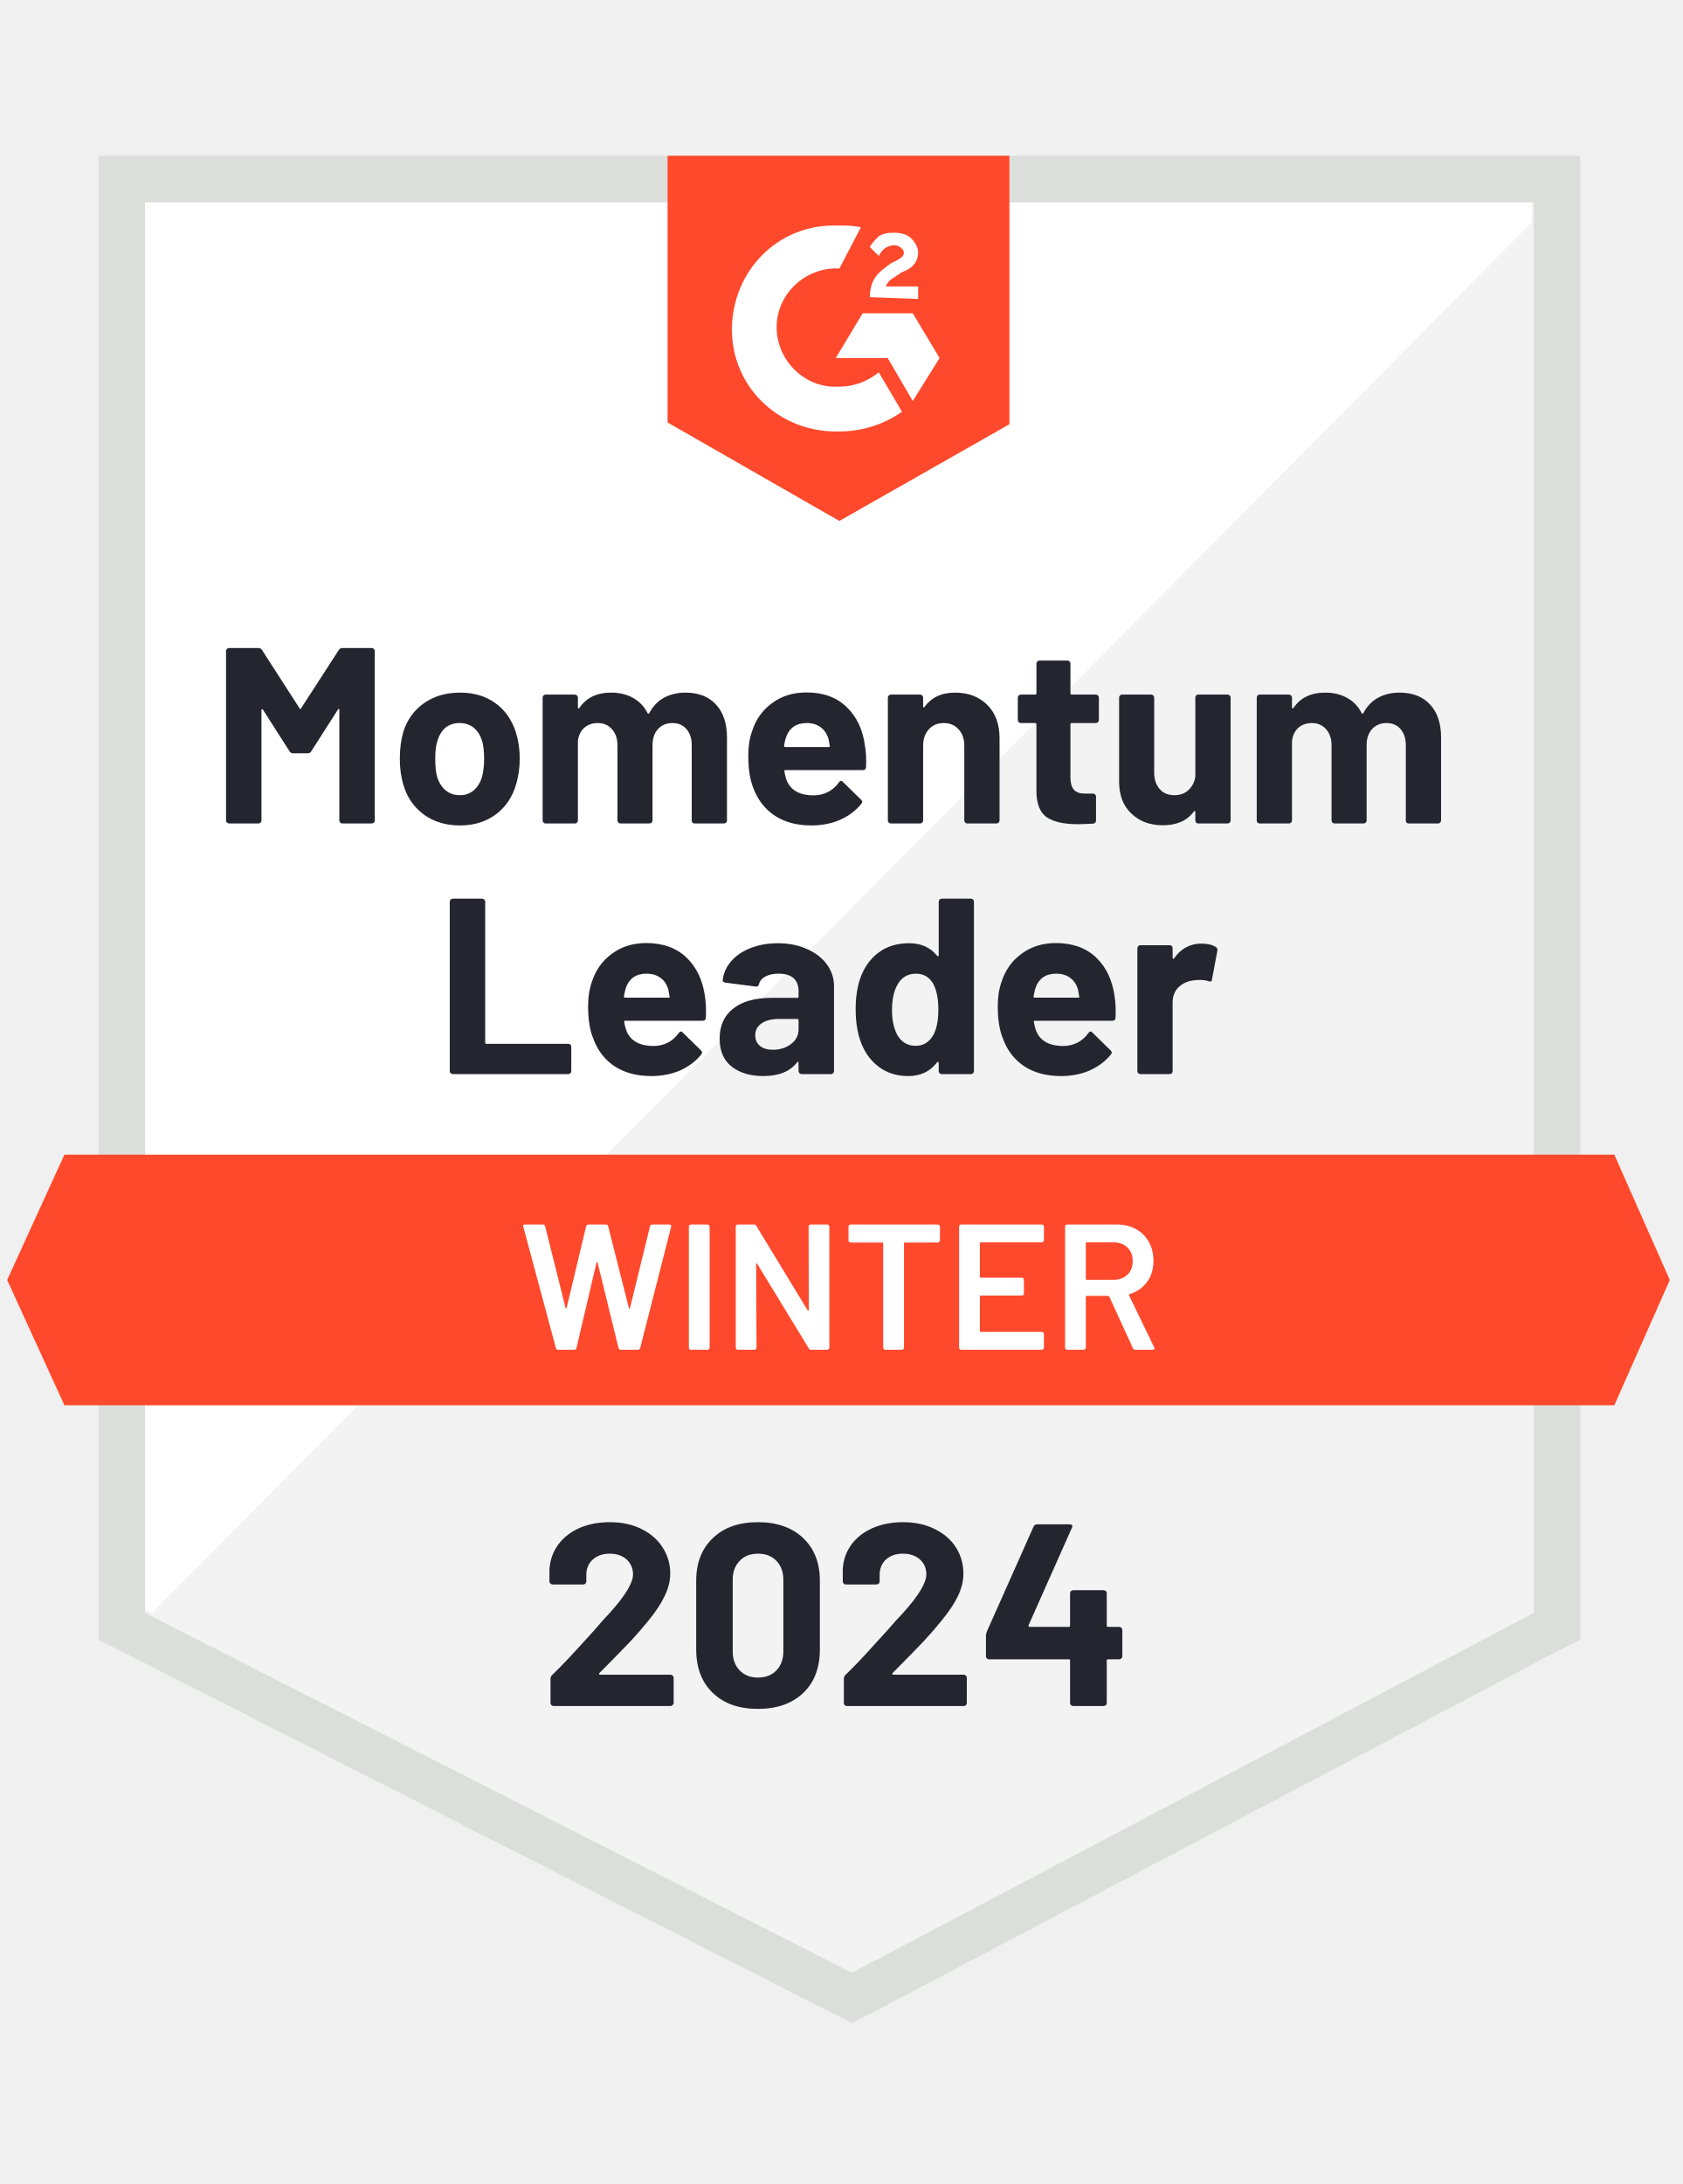
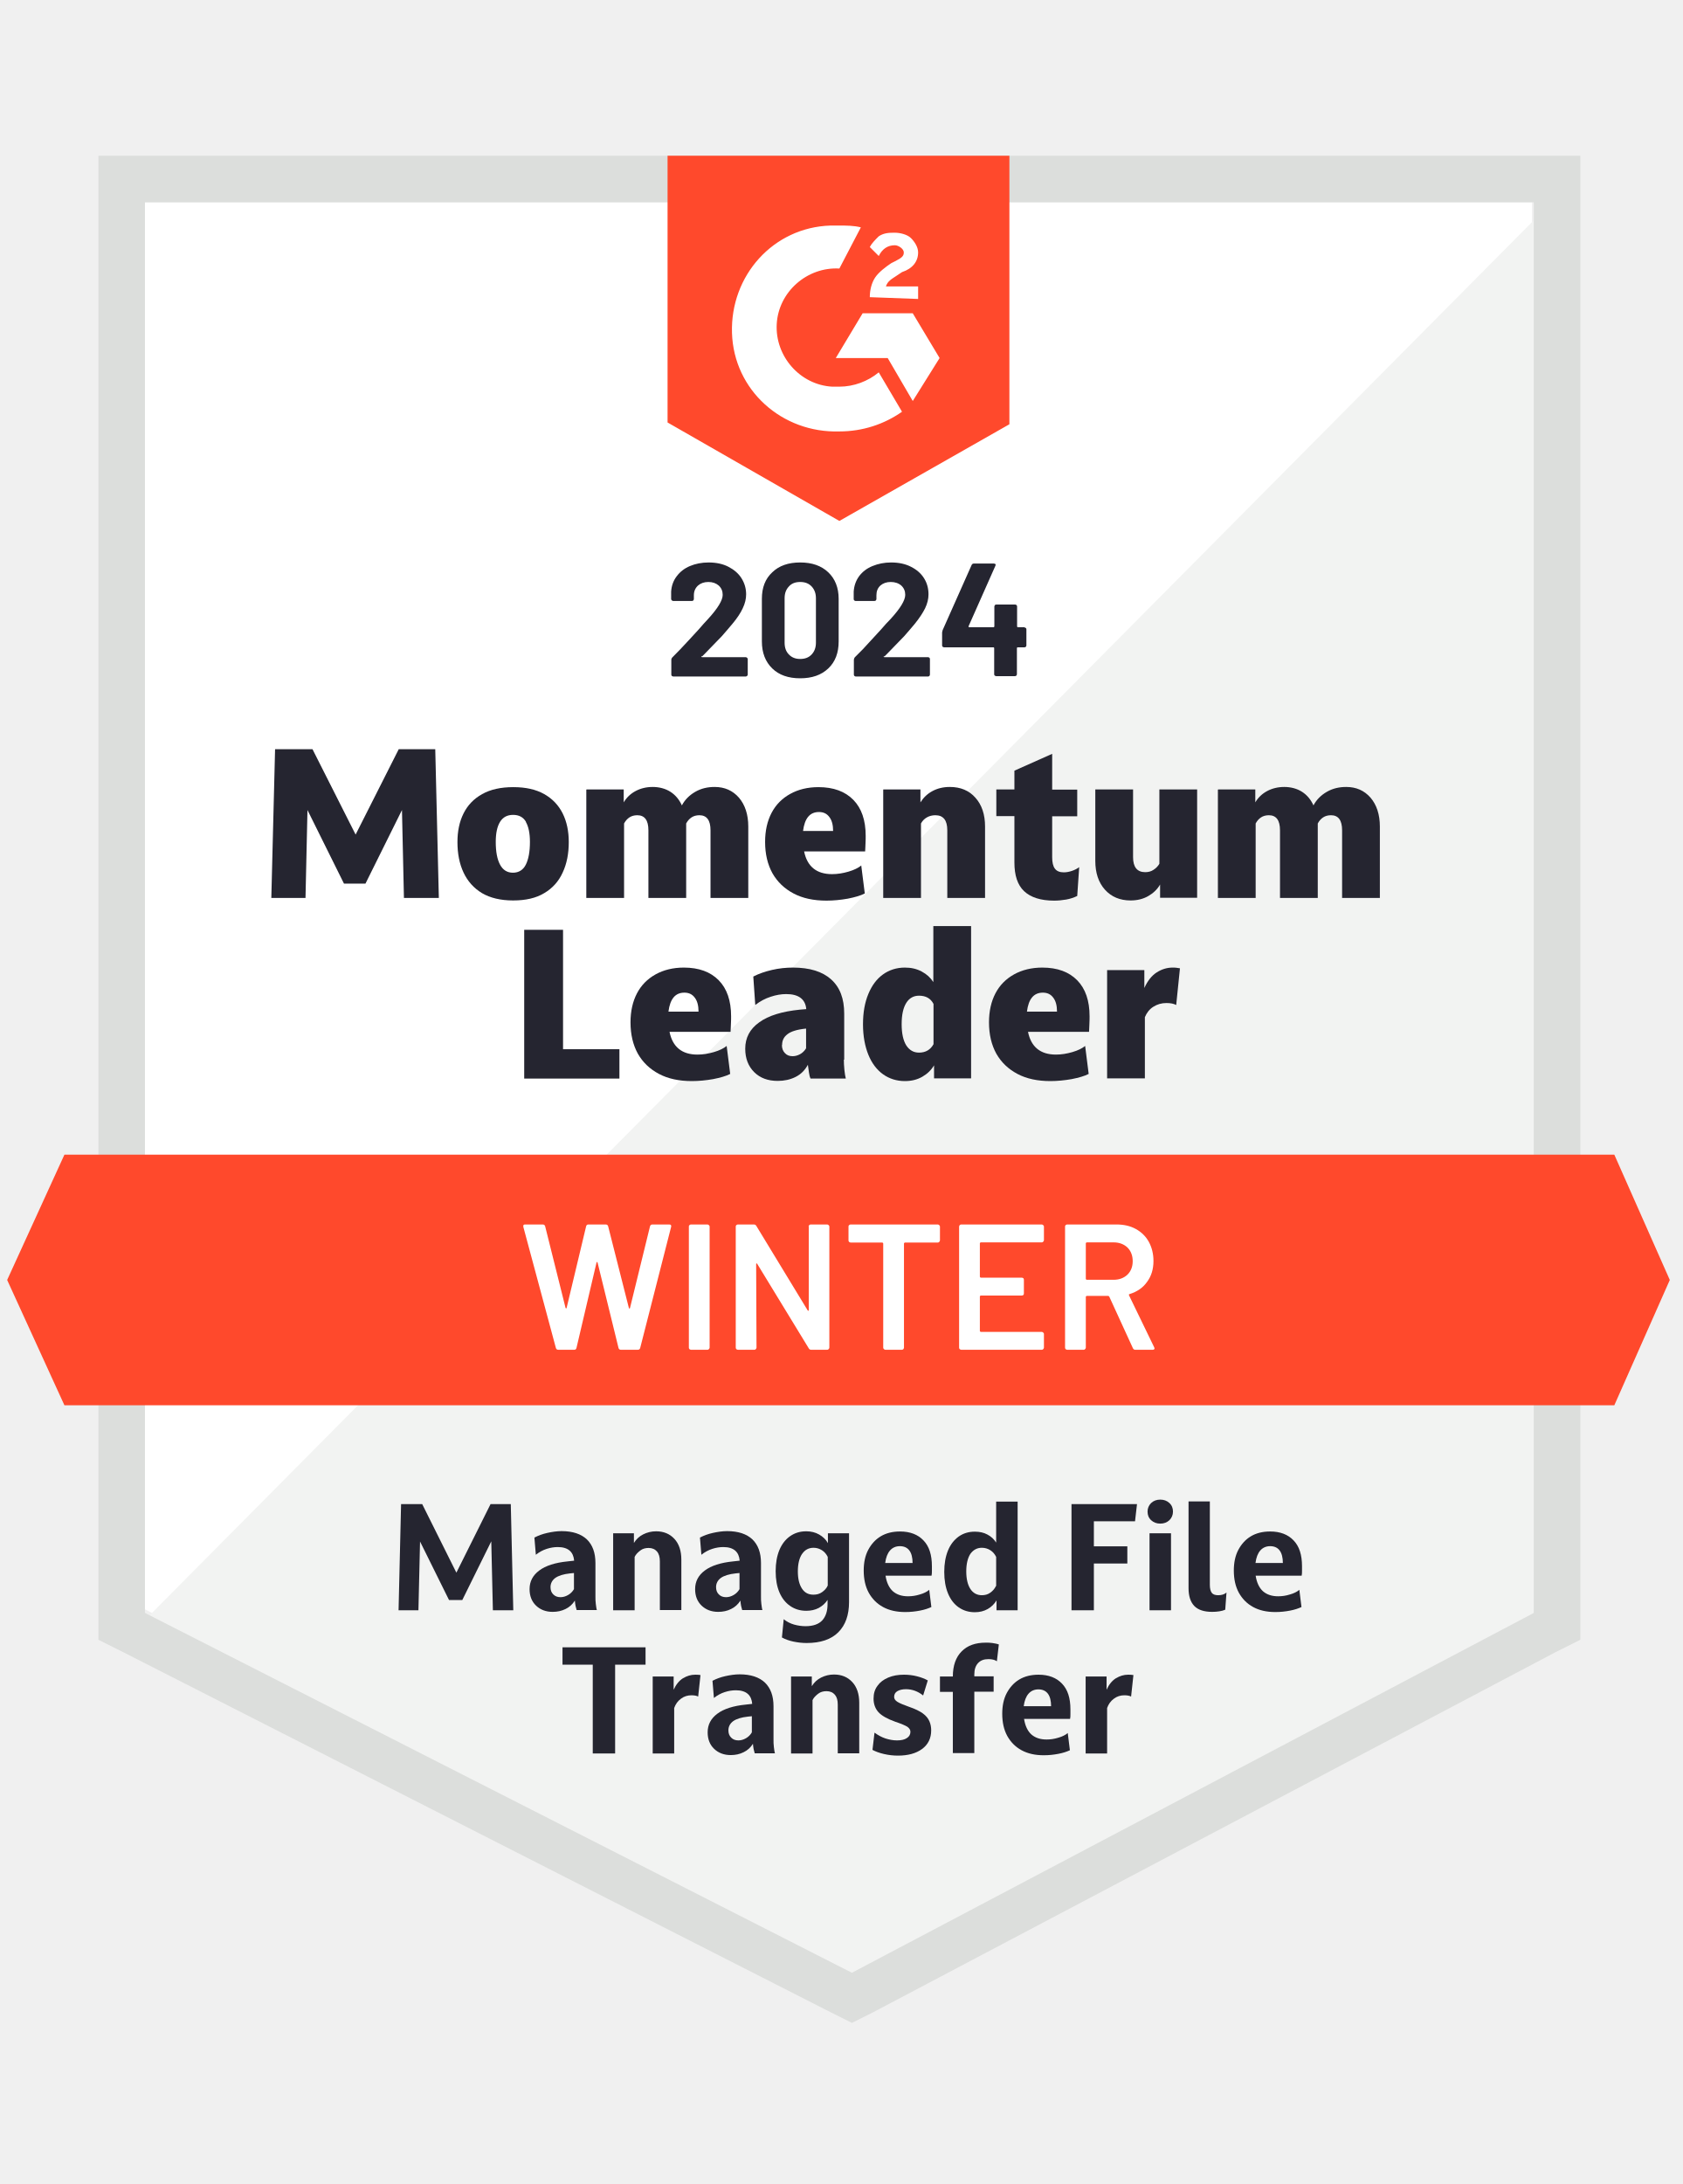
- <svg xmlns="http://www.w3.org/2000/svg" viewBox="0 0 94 122">
-   <path fill="#fff" d="M8.1 89.9 47.6 110l38-20.1V11.3H8.1z" />
-   <path fill="#f2f3f2" d="M86.4 11.6 7.3 91.3l41 20.3 38.1-19.5z" />
-   <path fill="#dcdedc" d="M5.5 37.5v54.1l1.4.7 39.5 20.1 1.2.6 1.2-.6 38.1-20.1 1.4-.7V8.7H5.5v28.8zm2.6 52.6V11.3h77.6v78.8l-38.1 20.1L8.1 90.1z" />
-   <path fill="#ff492c" d="M46.9 12.6c.4 0 .8 0 1.2.1L46.9 15c-1.8-.1-3.4 1.3-3.5 3.1-.1 1.8 1.3 3.4 3.1 3.5h.4c.8 0 1.6-.3 2.2-.8l1.3 2.2c-1 .7-2.2 1.1-3.5 1.1-3.2.1-5.9-2.3-6-5.5-.1-3.2 2.3-5.9 5.5-6h.5zm4.1 4.9 1.5 2.5-1.5 2.4-1.4-2.4h-2.9l1.5-2.5H51zm-2.4-.9c0-.4.1-.8.3-1.1.2-.3.6-.6.9-.8l.2-.1c.4-.2.5-.3.5-.5s-.3-.4-.5-.4c-.4 0-.7.2-.9.6l-.5-.5c.1-.2.3-.4.5-.6.3-.2.6-.2.9-.2.3 0 .7.1.9.3.2.2.4.5.4.8 0 .5-.3.9-.9 1.1l-.3.2c-.3.2-.5.3-.6.6h1.8v.7l-2.7-.1zm-1.7 12.5 9.5-5.4v-15H37.3v14.9l9.6 5.5zM90.2 64.5H3.6l-3.2 7 3.2 7h86.6l3.1-7z" />
-   <path fill="#252530" d="M25.3 60q-.07 0-.12-.05-.05-.05-.05-.12v-9.46q0-.07.05-.12.05-.05.12-.05h1.64q.07 0 .12.05.05.05.05.12v7.87q0 .07.07.07h4.58q.07 0 .11.04.05.05.05.12v1.36q0 .07-.05.12-.04.05-.11.05H25.3Zm14.09-4.34q.08.53.05 1.19-.01.17-.18.17h-4.33q-.08 0-.05.07.04.28.15.56.37.78 1.49.78.89-.01 1.41-.73.06-.08.13-.08.04 0 .09.06l1.01.99q.07.07.07.13 0 .02-.05.11-.47.57-1.19.89-.73.31-1.6.31-1.2 0-2.04-.54-.83-.55-1.19-1.53-.3-.7-.3-1.83 0-.77.21-1.36.32-1 1.13-1.58.8-.59 1.91-.59 1.4 0 2.25.81.84.81 1.03 2.17Zm-3.27-1.27q-.88 0-1.16.82-.05.18-.1.45 0 .07.07.07h2.43q.08 0 .05-.07-.07-.41-.07-.39-.12-.42-.44-.65-.31-.23-.78-.23Zm7.34-1.7q.91 0 1.62.32.72.31 1.12.86.4.54.4 1.22v4.74q0 .07-.05.12-.05.05-.12.05h-1.64q-.07 0-.12-.05-.05-.05-.05-.12v-.46q0-.04-.03-.06-.02-.01-.05.03-.59.77-1.89.77-1.09 0-1.77-.53-.67-.53-.67-1.57 0-1.08.76-1.67.75-.6 2.15-.6h1.43q.07 0 .07-.07v-.3q0-.47-.28-.73-.28-.25-.84-.25-.43 0-.72.15t-.37.43q-.04.16-.18.14l-1.7-.22q-.16-.03-.15-.13.06-.58.47-1.06.41-.48 1.09-.74.68-.27 1.52-.27Zm-.28 5.95q.6 0 1.02-.32.42-.32.42-.83v-.5q0-.07-.07-.07h-1.01q-.63 0-.98.24-.36.24-.36.67 0 .38.27.6.26.21.71.21Zm9.27-8.27q0-.07.05-.12.05-.05.12-.05h1.63q.07 0 .12.05.05.05.05.12v9.46q0 .07-.05.12-.05.05-.12.05h-1.63q-.07 0-.12-.05-.05-.05-.05-.12v-.46q0-.04-.03-.05-.03-.01-.06.02-.58.77-1.61.77-.98 0-1.68-.54-.71-.55-1.02-1.5-.24-.73-.24-1.7 0-.99.26-1.73.32-.9 1.01-1.42.69-.53 1.72-.53 1 0 1.56.7.03.04.06.03.03-.01.03-.06v-2.99Zm-.3 7.45q.28-.52.28-1.42 0-.94-.3-1.47-.33-.54-.94-.54-.66 0-1 .54-.35.55-.35 1.49 0 .84.3 1.4.35.6 1.03.6.63 0 .98-.6Zm10.13-2.16q.08.53.05 1.19-.01.17-.18.17h-4.33q-.08 0-.05.07.04.28.15.56.37.78 1.49.78.89-.01 1.41-.73.06-.08.13-.08.04 0 .09.06l1.01.99q.07.07.07.13 0 .02-.05.11-.47.57-1.19.89-.73.31-1.6.31-1.2 0-2.04-.54-.83-.55-1.19-1.53-.3-.7-.3-1.83 0-.77.21-1.36.32-1 1.13-1.58.8-.59 1.91-.59 1.4 0 2.25.81.84.81 1.03 2.17Zm-3.27-1.27q-.88 0-1.16.82-.05.18-.1.45 0 .07.07.07h2.43q.08 0 .05-.07-.07-.41-.07-.39-.12-.42-.44-.65-.31-.23-.78-.23Zm8.12-1.68q.51 0 .8.19.11.06.09.21l-.3 1.6q-.01.17-.19.1-.21-.07-.49-.07-.12 0-.31.02-.51.05-.86.37-.35.33-.35.88v3.82q0 .07-.04.12-.05.05-.12.05h-1.64q-.07 0-.12-.05-.05-.05-.05-.12v-6.86q0-.07.05-.12.05-.05.12-.05h1.64q.07 0 .12.05.04.05.04.12v.53q0 .05.03.06.03.01.04-.01.58-.84 1.54-.84ZM18.93 36.31q.07-.11.2-.11h1.64q.07 0 .12.05.05.05.05.12v9.46q0 .07-.05.12-.05.05-.12.05h-1.64q-.07 0-.12-.05-.05-.05-.05-.12v-6.17q0-.06-.03-.06-.02 0-.05.04l-1.49 2.33q-.07.11-.19.11h-.83q-.12 0-.19-.11l-1.49-2.33q-.03-.04-.05-.03-.03.01-.03.06v6.16q0 .07-.05.12-.05.05-.12.05H12.8q-.07 0-.12-.05-.05-.05-.05-.12v-9.46q0-.07.05-.12.05-.05.12-.05h1.64q.13 0 .2.11l2.1 3.26q.04.09.08 0l2.11-3.26Zm6.77 9.8q-1.18 0-2.02-.61-.84-.62-1.15-1.68-.19-.66-.19-1.43 0-.83.19-1.49.32-1.03 1.16-1.62.84-.59 2.02-.59 1.15 0 1.96.58t1.15 1.62q.22.7.22 1.47 0 .76-.19 1.41-.31 1.1-1.14 1.72-.84.62-2.01.62Zm0-1.69q.46 0 .78-.28t.46-.77q.11-.45.11-.98 0-.59-.11-1-.15-.47-.47-.74-.33-.26-.79-.26-.47 0-.79.26-.31.27-.45.74-.12.34-.12 1 0 .63.1.98.14.49.47.77.33.28.81.28Zm12.6-5.73q1.09 0 1.7.66.62.66.62 1.85v4.63q0 .07-.05.12-.05.05-.12.05h-1.64q-.07 0-.12-.05-.04-.05-.04-.12v-4.2q0-.57-.3-.91-.29-.33-.78-.33-.49 0-.8.33-.31.34-.31.9v4.21q0 .07-.05.12-.05.05-.12.05h-1.62q-.07 0-.12-.05-.05-.05-.05-.12v-4.2q0-.56-.31-.9-.3-.34-.79-.34-.45 0-.75.26-.3.27-.36.74v4.44q0 .07-.05.12-.05.05-.12.05h-1.64q-.07 0-.11-.05-.05-.05-.05-.12v-6.86q0-.07.05-.12.04-.05.11-.05h1.64q.07 0 .12.05.05.05.05.12v.55q0 .04.03.05.03.02.05-.02.58-.86 1.78-.86.7 0 1.23.3.52.29.8.84.04.08.1 0 .31-.58.83-.86.53-.28 1.19-.28Zm10.03 2.97q.09.53.06 1.19-.01.17-.18.17h-4.33q-.08 0-.05.07.04.28.15.56.36.78 1.48.78.9-.01 1.42-.73.05-.08.12-.08.05 0 .1.06l1.01.99q.07.07.07.13 0 .02-.06.11-.46.57-1.19.89-.72.31-1.59.31-1.21 0-2.04-.54-.83-.55-1.2-1.53-.29-.7-.29-1.83 0-.77.21-1.36.32-1 1.13-1.58.8-.59 1.91-.59 1.4 0 2.24.81.85.81 1.03 2.17Zm-3.26-1.27q-.88 0-1.16.82-.06.18-.1.45 0 .07.07.07h2.42q.09 0 .06-.07-.07-.41-.07-.39-.13-.42-.44-.65-.32-.23-.78-.23Zm8.29-1.7q1.12 0 1.81.69.68.68.68 1.86v4.59q0 .07-.05.12-.05.05-.12.05h-1.63q-.07 0-.12-.05-.05-.05-.05-.12v-4.18q0-.56-.32-.91-.31-.35-.83-.35t-.83.35q-.32.35-.32.91v4.18q0 .07-.05.12-.05.05-.12.05h-1.63q-.07 0-.12-.05-.05-.05-.05-.12v-6.86q0-.07.05-.12.05-.05.12-.05h1.63q.07 0 .12.05.05.05.05.12v.49q0 .04.03.06.03.01.04-.02.58-.81 1.71-.81Zm8.04 1.53q0 .07-.05.12-.05.05-.12.05h-1.35q-.07 0-.07.07v2.96q0 .47.19.69.19.22.61.22h.46q.07 0 .12.05.05.05.05.12v1.33q0 .16-.17.18-.58.03-.84.03-1.16 0-1.73-.38-.58-.39-.59-1.45v-3.75q0-.07-.07-.07h-.8q-.07 0-.12-.05-.05-.05-.05-.12v-1.25q0-.07.05-.12.05-.05.12-.05h.8q.07 0 .07-.07v-1.66q0-.07.05-.12.05-.05.12-.05h1.57q.07 0 .11.05.05.05.05.12v1.66q0 .07.07.07h1.35q.07 0 .12.05.05.05.05.12v1.25Zm5.39-1.25q0-.07.04-.12.05-.05.12-.05h1.64q.07 0 .12.05.05.05.05.12v6.86q0 .07-.05.12-.05.05-.12.05h-1.64q-.07 0-.12-.05-.04-.05-.04-.12v-.47q0-.05-.03-.05-.03-.01-.06.03-.56.76-1.73.76-1.07 0-1.75-.65-.69-.64-.69-1.8v-4.68q0-.07.05-.12.05-.05.12-.05h1.62q.07 0 .12.05.05.05.05.12v4.19q0 .56.3.91t.83.35q.48 0 .79-.29.31-.29.38-.75v-4.41Zm11.41-.28q1.09 0 1.7.66.62.66.62 1.85v4.63q0 .07-.05.12-.05.05-.12.05h-1.64q-.07 0-.12-.05-.04-.05-.04-.12v-4.2q0-.57-.3-.91-.29-.33-.78-.33-.49 0-.8.33-.31.34-.31.9v4.21q0 .07-.05.12-.05.05-.12.05h-1.62q-.07 0-.12-.05-.05-.05-.05-.12v-4.2q0-.56-.31-.9-.3-.34-.79-.34-.45 0-.75.26-.3.27-.36.74v4.44q0 .07-.05.12-.05.05-.12.05h-1.64q-.07 0-.12-.05-.04-.05-.04-.12v-6.86q0-.07.04-.12.05-.05.12-.05h1.64q.07 0 .12.05.05.05.05.12v.55q0 .04.03.05.03.02.05-.02.58-.86 1.78-.86.7 0 1.23.3.52.29.8.84.04.08.1 0 .31-.58.83-.86.53-.28 1.19-.28Z" />
-   <path fill="#fff" d="M31.2 75.4q-.11 0-.14-.1l-1.82-6.77-.01-.04q0-.09.11-.09h.98q.11 0 .14.1l1.14 4.56q.01.03.03.03.02 0 .03-.03l1.09-4.56q.03-.1.13-.1h.96q.11 0 .14.1l1.16 4.57q.01.03.03.03.02 0 .03-.03l1.12-4.57q.03-.1.14-.1h.93q.14 0 .11.13l-1.73 6.77q-.03.1-.14.1h-.93q-.11 0-.14-.1l-1.17-4.77q-.01-.03-.03-.04-.02 0-.03.04l-1.12 4.77q-.03.1-.13.1h-.88Zm7.41 0q-.05 0-.09-.04-.03-.03-.03-.08v-6.76q0-.05.03-.08.04-.04.09-.04h.92q.05 0 .08.04.04.03.04.08v6.76q0 .05-.04.08-.03.04-.08.04h-.92Zm6.57-6.88q0-.05.03-.08.04-.04.09-.04h.92q.05 0 .08.04.04.03.04.08v6.76q0 .05-.04.08-.03.04-.08.04h-.89q-.1 0-.14-.08l-2.88-4.72q-.02-.03-.04-.03-.02.01-.02.05l.02 4.66q0 .05-.04.08-.03.04-.08.04h-.92q-.05 0-.09-.04-.03-.03-.03-.08v-6.76q0-.05.03-.08.04-.04.09-.04h.89q.1 0 .14.08l2.87 4.72q.02.03.04.02.02 0 .02-.04l-.01-4.66Zm7.22-.12q.05 0 .08.04.04.03.04.08v.77q0 .05-.04.08-.03.04-.08.04h-1.84q-.05 0-.05.05v5.82q0 .05-.03.08-.04.04-.09.04h-.92q-.05 0-.08-.04-.04-.03-.04-.08v-5.82q0-.05-.05-.05h-1.77q-.05 0-.09-.04-.03-.03-.03-.08v-.77q0-.05.03-.08.04-.04.09-.04h4.87Zm5.93.88q0 .05-.04.08-.03.04-.08.04H54.8q-.05 0-.05.05v1.87q0 .05.05.05h2.29q.05 0 .09.03.03.04.03.09v.76q0 .05-.03.09-.04.03-.09.03H54.8q-.05 0-.05.05v1.93q0 .05.05.05h3.41q.05 0 .08.04.04.03.04.08v.76q0 .05-.04.08-.03.04-.08.04h-4.5q-.05 0-.09-.04-.03-.03-.03-.08v-6.76q0-.05.03-.08.04-.04.09-.04h4.5q.05 0 .08.04.04.03.04.08v.76Zm5.11 6.12q-.1 0-.14-.09l-1.32-2.88q-.02-.04-.06-.04h-1.2q-.05 0-.05.05v2.84q0 .05-.04.08-.03.04-.08.04h-.92q-.05 0-.09-.04-.03-.03-.03-.08v-6.76q0-.05.03-.08.04-.04.09-.04h2.75q.61 0 1.08.25.47.26.73.72.26.47.26 1.07 0 .69-.36 1.17-.35.49-.98.68-.02 0-.03.02-.01.02 0 .04l1.41 2.91q.02.04.02.06 0 .08-.11.08h-.96Zm-2.72-6q-.05 0-.05.05v1.99q0 .05.05.05h1.5q.48 0 .78-.29.29-.28.29-.75t-.29-.76q-.3-.29-.78-.29h-1.5Z" />
-   <path fill="#252530" d="M33.49 93.46q-.03.03-.02.06.02.03.06.03h3.93q.07 0 .12.05.06.05.06.12v1.41q0 .07-.06.12-.05.05-.12.05h-6.52q-.08 0-.13-.05t-.05-.12v-1.34q0-.13.09-.22.71-.69 1.45-1.51.74-.82.93-1.02.4-.48.82-.92 1.32-1.46 1.32-2.17 0-.51-.36-.84-.36-.32-.94-.32t-.94.32q-.37.33-.37.87v.36q0 .07-.05.12-.05.05-.12.05h-1.71q-.07 0-.12-.05-.06-.05-.06-.12v-.68q.05-.78.5-1.39.45-.6 1.19-.92.75-.32 1.68-.32 1.03 0 1.79.39.76.38 1.17 1.03.42.66.42 1.45 0 .61-.31 1.25-.3.64-.91 1.38-.45.56-.97 1.12-.52.55-1.55 1.59l-.22.22Zm8.86 2q-1.6 0-2.52-.89-.93-.89-.93-2.43v-3.83q0-1.51.93-2.39.92-.89 2.52-.89 1.59 0 2.53.89.93.88.93 2.39v3.83q0 1.54-.93 2.43-.94.89-2.53.89Zm0-1.75q.65 0 1.03-.4.39-.4.39-1.07v-3.99q0-.66-.39-1.06-.38-.4-1.03-.4-.64 0-1.02.4-.39.4-.39 1.06v3.99q0 .67.39 1.07.38.4 1.02.4Zm7.52-.25q-.03.03-.01.06.01.03.06.03h3.93q.07 0 .12.05.05.05.05.12v1.41q0 .07-.05.12-.05.05-.12.05h-6.53q-.07 0-.12-.05-.05-.05-.05-.12v-1.34q0-.13.08-.22.72-.69 1.45-1.51.74-.82.93-1.02.41-.48.83-.92 1.32-1.46 1.32-2.17 0-.51-.36-.84-.37-.32-.95-.32t-.94.32q-.36.33-.36.87v.36q0 .07-.05.12-.05.05-.13.05h-1.71q-.07 0-.12-.05-.05-.05-.05-.12v-.68q.04-.78.49-1.39.45-.6 1.2-.92.75-.32 1.67-.32 1.03 0 1.79.39.77.38 1.18 1.03.41.66.41 1.45 0 .61-.3 1.25-.31.64-.92 1.38-.45.56-.97 1.12-.52.55-1.55 1.59l-.22.22Zm12.66-2.58q.07 0 .13.05.05.05.05.12v1.47q0 .07-.05.12-.06.05-.13.05h-.62q-.07 0-.07.07v2.37q0 .07-.05.12-.06.05-.13.05h-1.69q-.08 0-.13-.05t-.05-.12v-2.37q0-.07-.07-.07h-4.45q-.07 0-.13-.05-.05-.05-.05-.12v-1.16q0-.09.05-.22l2.61-5.86q.06-.13.2-.13h1.81q.1 0 .14.05.04.05-.01.15l-2.42 5.44q-.01.03 0 .06.02.03.05.03h2.2q.07 0 .07-.08v-1.79q0-.08.05-.13t.13-.05h1.69q.07 0 .13.05.05.05.05.13v1.79q0 .08.07.08h.62Z" />
+ <svg xmlns="http://www.w3.org/2000/svg" id="Layer_1" data-name="Layer 1" viewBox="0 0 94 122">
+   <defs>
+     <style>
+       .cls-1 {
+         fill: #f2f3f2;
+       }
+ 
+       .cls-1, .cls-2, .cls-3, .cls-4, .cls-5 {
+         stroke-width: 0px;
+       }
+ 
+       .cls-2 {
+         fill: #252530;
+       }
+ 
+       .cls-3 {
+         fill: #dcdedc;
+       }
+ 
+       .cls-4 {
+         fill: #ff492c;
+       }
+ 
+       .cls-5 {
+         fill: #fff;
+       }
+     </style>
+   </defs>
+   <path class="cls-5" d="M8.1,89.9l39.5,20.1,38-20.1V11.3H8.1v78.6Z" />
+   <path class="cls-1" d="M86.4,11.6L7.3,91.3l41,20.3,38.1-19.5V11.6Z" />
+   <path class="cls-3" d="M5.5,37.5v54.1l1.4.7,39.5,20.1,1.2.6,1.2-.6,38.1-20.1,1.4-.7V8.7H5.5v28.8ZM8.1,90.1V11.3h77.6v78.8l-38.1,20.1-39.5-20.1Z" />
+   <path class="cls-4" d="M46.9,12.6c.4,0,.8,0,1.2.1l-1.2,2.3c-1.8-.1-3.4,1.3-3.5,3.1-.1,1.8,1.3,3.4,3.1,3.5h.4c.8,0,1.6-.3,2.2-.8l1.3,2.2c-1,.7-2.2,1.1-3.5,1.1-3.2.1-5.9-2.3-6-5.5-.1-3.2,2.3-5.9,5.5-6,0,0,.5,0,.5,0ZM51,17.5l1.5,2.5-1.5,2.4-1.4-2.4h-2.9l1.5-2.5h2.8ZM48.6,16.6c0-.4.1-.8.3-1.1s.6-.6.9-.8l.2-.1c.4-.2.5-.3.5-.5s-.3-.4-.5-.4c-.4,0-.7.2-.9.6l-.5-.5c.1-.2.3-.4.5-.6.3-.2.6-.2.9-.2s.7.1.9.3.4.5.4.8c0,.5-.3.9-.9,1.1l-.3.2c-.3.2-.5.3-.6.6h1.8v.7s-2.7-.1-2.7-.1ZM46.9,29.1l9.5-5.4v-15h-19.1v14.9s9.6,5.5,9.6,5.5ZM90.2,64.5H3.6l-3.2,7,3.2,7h86.6l3.1-7-3.1-7Z" />
+   <path class="cls-5" d="M31.2,75.4c-.07,0-.12-.03-.14-.1l-1.82-6.77v-.04c-.01-.06.03-.09.1-.09h.98c.07,0,.12.03.14.1l1.14,4.56s.02.03.03.03.02,0,.03-.03l1.09-4.56c.02-.07.06-.1.13-.1h.96c.07,0,.12.03.14.1l1.16,4.57s.02.03.03.03.02-.01.03-.03l1.12-4.57c.02-.07.07-.1.14-.1h.93c.09,0,.13.04.11.13l-1.73,6.77c-.02.07-.07.1-.14.1h-.93c-.07,0-.12-.03-.14-.1l-1.17-4.77s-.02-.03-.03-.04c-.01,0-.02.01-.03.04l-1.12,4.77c-.02.07-.06.1-.13.1h-.88ZM38.61,75.4s-.06-.01-.09-.04c-.02-.02-.03-.05-.03-.08v-6.76s0-.06.03-.08c.03-.03.06-.04.09-.04h.92s.06.01.08.04c.03.02.04.05.04.08v6.76s-.01.06-.04.08c-.02.03-.05.04-.08.04h-.92ZM45.18,68.52s.01-.06.03-.08c.03-.03.06-.04.09-.04h.92s.06.01.08.04c.03.02.04.05.04.08v6.76s-.01.06-.04.08c-.02.03-.05.04-.08.04h-.89c-.07,0-.11-.03-.14-.08l-2.88-4.72s-.03-.03-.04-.03c-.01,0-.02.02-.02.05l.02,4.66s-.01.06-.04.08c-.02.03-.05.04-.08.04h-.92s-.06-.01-.09-.04c-.02-.02-.03-.05-.03-.08v-6.76s0-.06.03-.08c.03-.03.06-.04.09-.04h.89c.07,0,.11.03.14.08l2.87,4.72s.03.03.04.02c.01,0,.02-.01.02-.04,0,0,0-4.66,0-4.66ZM52.4,68.4s.06.01.08.04c.03.02.04.05.04.08v.77s-.01.06-.04.08c-.02.03-.05.04-.08.04h-1.84s-.05.02-.05.05v5.82s-.01.06-.03.08c-.03.03-.06.04-.09.04h-.92s-.06-.01-.08-.04c-.03-.02-.04-.05-.04-.08v-5.82s-.02-.05-.05-.05h-1.77s-.06-.01-.09-.04c-.02-.02-.03-.05-.03-.08v-.77s0-.06.03-.08c.03-.03.06-.04.09-.04h4.87ZM58.33,69.28s-.01.06-.04.08c-.02.03-.05.04-.08.04h-3.41s-.05.02-.05.05v1.87s.02.05.05.05h2.29s.06.01.09.03c.02.03.03.06.03.09v.76s0,.06-.03.09c-.03.02-.06.03-.09.03h-2.29s-.05.02-.05.05v1.93s.02.05.05.05h3.41s.06.01.08.04c.03.02.04.05.04.08v.76s-.01.06-.04.08c-.02.03-.05.04-.08.04h-4.5s-.06-.01-.09-.04c-.02-.02-.03-.05-.03-.08v-6.76s.01-.06.03-.08c.03-.03.06-.04.09-.04h4.5s.06.01.08.04c.03.02.04.05.04.08v.76h0ZM63.44,75.4c-.07,0-.11-.03-.14-.09l-1.32-2.88s-.03-.04-.06-.04h-1.2s-.05.02-.05.05v2.84s-.01.06-.04.08c-.02.03-.05.04-.08.04h-.92s-.06-.01-.09-.04c-.02-.02-.03-.05-.03-.08v-6.76s0-.06.03-.08c.03-.03.06-.04.09-.04h2.75c.41,0,.77.08,1.08.25.31.17.56.41.73.72.17.31.26.67.26,1.07,0,.46-.12.85-.36,1.17-.23.33-.56.55-.98.68-.01,0-.02,0-.03.02,0,.01,0,.03,0,.04l1.41,2.91s.02.05.02.06c0,.05-.04.08-.11.08h-.96ZM60.72,69.4s-.05.02-.05.05v1.99s.02.05.05.05h1.5c.32,0,.58-.1.78-.29.19-.19.29-.44.29-.75,0-.31-.1-.57-.29-.76-.2-.19-.46-.29-.78-.29h-1.5Z" />
+   <path class="cls-2" d="M39.2,36.65s-.02.02-.01.04c0,.01.02.02.04.02h2.44s.05.01.07.03c.02.02.04.05.04.07v.88s-.01.05-.04.07c-.02.02-.05.03-.07.03h-4.05s-.06-.01-.08-.03c-.02-.02-.03-.05-.03-.07v-.83c0-.05.02-.1.06-.14.29-.29.59-.6.9-.94.31-.34.5-.55.58-.63.17-.2.34-.39.51-.57.55-.6.82-1.05.82-1.35,0-.21-.07-.38-.22-.52-.15-.13-.34-.2-.58-.2s-.43.07-.58.2c-.15.14-.23.32-.23.54v.22s-.01.05-.03.07-.05.03-.07.03h-1.06s-.05-.01-.07-.03c-.02-.02-.04-.05-.04-.07v-.42c.02-.32.12-.61.31-.86.19-.25.43-.44.74-.57.31-.13.66-.2,1.04-.2.43,0,.8.08,1.11.24.31.16.56.37.73.64.17.27.26.57.26.9,0,.25-.06.51-.19.78-.12.26-.31.55-.57.86-.19.23-.39.46-.6.7-.22.23-.54.56-.96.99l-.14.14h0ZM44.71,37.89c-.66,0-1.18-.18-1.56-.55-.38-.37-.58-.87-.58-1.51v-2.38c0-.63.19-1.12.58-1.48.38-.37.9-.55,1.56-.55s1.18.18,1.57.55c.38.36.58.86.58,1.48v2.38c0,.64-.19,1.14-.58,1.51-.39.37-.91.55-1.57.55ZM44.71,36.81c.27,0,.48-.08.64-.25.16-.17.24-.39.24-.66v-2.48c0-.27-.08-.49-.24-.66-.16-.17-.37-.25-.64-.25s-.48.08-.63.25c-.16.17-.24.38-.24.66v2.48c0,.28.08.5.24.66.16.17.37.25.63.25ZM49.38,36.65s-.01.02,0,.04c0,.01.02.02.04.02h2.44s.05.01.07.03c.02.02.03.05.03.07v.88s-.01.05-.03.07c-.02.02-.05.03-.07.03h-4.05s-.05-.01-.07-.03c-.02-.02-.03-.05-.03-.07v-.83c0-.05.02-.1.05-.14.3-.29.6-.6.9-.94.31-.34.5-.55.58-.63.17-.2.34-.39.52-.57.55-.6.82-1.05.82-1.35,0-.21-.07-.38-.22-.52-.15-.13-.35-.2-.59-.2s-.43.07-.58.2c-.15.14-.22.32-.22.54v.22s-.01.05-.03.07-.05.03-.08.03h-1.06s-.05-.01-.07-.03-.03-.05-.03-.07v-.42c.02-.32.12-.61.3-.86.19-.25.43-.44.75-.57s.66-.2,1.04-.2c.43,0,.8.08,1.11.24.32.16.56.37.73.64.17.27.25.57.25.9,0,.25-.06.51-.19.78-.13.26-.32.55-.57.86-.19.23-.39.46-.6.7-.22.23-.54.56-.96.99l-.14.14h0ZM57.24,35.05s.06.01.08.03c.02.02.03.05.03.07v.91s-.01.05-.03.07c-.02.02-.05.03-.08.03h-.38s-.04.01-.04.04v1.47s-.01.05-.03.07c-.02.02-.05.03-.08.03h-1.05s-.06-.01-.08-.03c-.02-.02-.03-.05-.03-.07v-1.47s-.01-.04-.04-.04h-2.76s-.06-.01-.08-.03c-.02-.02-.03-.05-.03-.07v-.72s.01-.08.03-.14l1.62-3.64c.02-.05.07-.08.12-.08h1.12s.07.01.09.03c.02.02.01.05,0,.09l-1.5,3.38s0,.02,0,.04c0,.01.02.02.03.02h1.37s.04-.02.04-.05v-1.11s.01-.06.03-.08.05-.03.08-.03h1.05s.06.01.08.03c.02.02.03.05.03.08v1.11s.01.05.04.05c0,0,.38,0,.38,0Z" />
+   <g>
+     <path class="cls-2" d="M15.38,41.85h2.08l2.41,4.77,2.41-4.77h2.04l.2,8.31h-1.95l-.11-4.91-2.04,4.11h-1.2l-2.04-4.11-.11,4.91h-1.91l.21-8.31Z" />
+     <path class="cls-2" d="M28.67,50.3c-.7,0-1.28-.14-1.74-.41-.46-.28-.8-.66-1.03-1.15-.23-.49-.34-1.06-.34-1.7,0-.61.11-1.14.34-1.6.23-.46.57-.82,1.04-1.08.46-.26,1.04-.39,1.74-.39s1.27.13,1.73.39c.46.26.8.62,1.03,1.08s.34,1,.34,1.6c0,.64-.11,1.21-.34,1.7-.22.49-.57.88-1.03,1.15-.46.28-1.04.41-1.74.41ZM29.39,45.91c-.15-.26-.39-.39-.72-.39s-.57.13-.73.39c-.16.26-.24.63-.24,1.12,0,.55.08.97.24,1.27.16.3.4.45.72.45s.57-.15.72-.45.23-.72.23-1.27c0-.49-.08-.86-.23-1.12Z" />
+     <path class="cls-2" d="M32.78,44.1h2.07v.72c.16-.27.38-.48.66-.63.28-.15.6-.23.96-.23s.71.09.99.27c.28.18.49.43.64.76.17-.32.42-.57.75-.76s.69-.27,1.08-.27c.56,0,1.01.2,1.36.6.34.4.52.94.52,1.61v3.99h-2.11v-3.78c0-.56-.21-.84-.62-.84-.17,0-.32.04-.44.12-.12.08-.22.19-.3.34v4.16h-2.11v-3.78c0-.56-.21-.84-.62-.84-.17,0-.32.04-.44.12-.12.08-.22.19-.3.34v4.16h-2.11v-6.05Z" />
+     <path class="cls-2" d="M48.12,48.33l.2,1.58c-.23.12-.55.21-.95.29-.4.07-.8.11-1.19.11-.72,0-1.33-.13-1.84-.4s-.9-.64-1.18-1.13c-.27-.49-.41-1.07-.41-1.75,0-.62.12-1.16.36-1.62.24-.46.59-.81,1.04-1.06.45-.25.98-.38,1.58-.38.84,0,1.49.24,1.95.71.46.47.69,1.14.69,2.01,0,.11,0,.26-.01.43,0,.18-.02.32-.02.44h-3.41c.17.84.69,1.27,1.56,1.27.31,0,.61-.05.92-.14.31-.09.55-.21.71-.34ZM44.88,46.42h1.67c0-.34-.07-.6-.21-.78-.14-.19-.33-.28-.58-.28-.51,0-.8.35-.89,1.06Z" />
+     <path class="cls-2" d="M49.36,44.1h2.07v.72c.17-.27.39-.48.67-.63.28-.15.6-.23.97-.23.6,0,1.08.2,1.43.6.36.4.54.94.54,1.61v3.99h-2.11v-3.78c0-.56-.22-.84-.67-.84-.17,0-.33.04-.47.12-.14.08-.25.19-.33.34v4.16h-2.11v-6.05Z" />
+     <path class="cls-2" d="M56.68,45.59h-1.01v-1.49h1.01v-1.05l2.11-.94v2h1.4v1.49h-1.4v2.29c0,.28.05.5.15.63.1.14.27.21.5.21.15,0,.3-.03.45-.08s.29-.12.41-.21l-.11,1.61c-.19.09-.39.16-.62.2-.23.04-.45.06-.67.06-.75,0-1.31-.18-1.68-.53s-.54-.89-.54-1.6v-2.58Z" />
+     <path class="cls-2" d="M64.78,44.1h2.11v6.05h-2.07v-.74c-.16.28-.39.49-.67.65-.28.16-.61.24-.98.24-.59,0-1.07-.2-1.43-.6-.36-.4-.54-.94-.54-1.61v-3.99h2.11v3.78c0,.56.23.84.68.84.17,0,.33-.04.46-.13.14-.09.25-.2.33-.34v-4.15Z" />
+     <path class="cls-2" d="M68.07,44.1h2.07v.72c.16-.27.38-.48.66-.63.28-.15.6-.23.96-.23s.71.09.99.27c.28.18.49.43.64.76.17-.32.42-.57.75-.76s.69-.27,1.08-.27c.56,0,1.01.2,1.36.6.34.4.52.94.52,1.61v3.99h-2.11v-3.78c0-.56-.21-.84-.62-.84-.17,0-.32.04-.44.12-.12.08-.22.19-.3.34v4.16h-2.11v-3.78c0-.56-.21-.84-.62-.84-.17,0-.32.04-.44.12-.12.08-.22.19-.3.34v4.16h-2.11v-6.05Z" />
+     <path class="cls-2" d="M29.29,51.94h2.17v6.67h3.15v1.64h-5.32v-8.31Z" />
+     <path class="cls-2" d="M40.6,58.41l.2,1.58c-.23.12-.55.21-.95.29-.4.07-.8.11-1.19.11-.72,0-1.33-.13-1.84-.4s-.9-.64-1.18-1.13c-.27-.49-.41-1.07-.41-1.75,0-.62.12-1.16.36-1.62.24-.46.59-.81,1.04-1.06.45-.25.98-.38,1.58-.38.84,0,1.49.24,1.95.71.46.47.69,1.14.69,2.01,0,.11,0,.26-.01.43,0,.18-.02.32-.02.44h-3.41c.17.84.69,1.27,1.56,1.27.31,0,.61-.05.92-.14.31-.09.55-.21.71-.34ZM37.36,56.51h1.67c0-.34-.07-.6-.21-.78-.14-.19-.33-.28-.58-.28-.51,0-.8.35-.89,1.06Z" />
+     <path class="cls-2" d="M47.15,59.19c0,.17.01.36.03.57s.05.37.08.49h-1.97c-.04-.08-.07-.19-.09-.34-.02-.14-.04-.28-.06-.43-.17.31-.39.53-.69.68s-.63.22-1,.22c-.54,0-.98-.16-1.31-.49s-.5-.76-.5-1.31c0-.61.26-1.1.78-1.47.52-.38,1.28-.61,2.27-.71l.36-.03c-.05-.56-.43-.84-1.12-.84-.28,0-.57.05-.87.15-.31.1-.59.25-.86.46l-.11-1.59c.31-.16.66-.28,1.05-.37.39-.09.78-.13,1.17-.13.93,0,1.64.22,2.13.66.49.44.73,1.07.73,1.91v2.58ZM43.69,58.38c0,.19.06.34.17.45.11.12.25.17.43.17.14,0,.28-.04.41-.11.13-.07.25-.18.34-.33v-1.1h-.03c-.48.05-.82.16-1.01.31-.2.15-.3.35-.3.6Z" />
+     <path class="cls-2" d="M54.26,60.24h-2.07v-.73c-.16.27-.38.48-.66.64-.28.16-.6.24-.97.24-.46,0-.87-.13-1.22-.38-.35-.25-.63-.62-.82-1.09s-.3-1.04-.3-1.7.1-1.22.3-1.7.47-.84.82-1.09c.35-.25.76-.38,1.22-.38.35,0,.66.07.94.22.28.15.49.34.65.59v-3.13h2.11v8.52ZM51.35,55.62c-.3,0-.54.13-.71.4s-.26.66-.26,1.19.09.92.26,1.19c.18.27.41.4.71.4.37,0,.64-.16.81-.47v-2.25c-.16-.31-.43-.46-.81-.46Z" />
+     <path class="cls-2" d="M60.63,58.41l.2,1.58c-.23.12-.55.21-.95.29-.4.07-.8.11-1.19.11-.72,0-1.33-.13-1.84-.4s-.9-.64-1.18-1.13c-.27-.49-.41-1.07-.41-1.75,0-.62.12-1.16.36-1.62.24-.46.59-.81,1.04-1.06.45-.25.98-.38,1.58-.38.84,0,1.49.24,1.95.71.46.47.69,1.14.69,2.01,0,.11,0,.26-.01.43,0,.18-.02.32-.02.44h-3.41c.17.84.69,1.27,1.56,1.27.31,0,.61-.05.92-.14.31-.09.55-.21.71-.34ZM57.39,56.51h1.67c0-.34-.07-.6-.21-.78-.14-.19-.33-.28-.58-.28-.51,0-.8.35-.89,1.06Z" />
+     <path class="cls-2" d="M61.87,54.19h2.07v1c.18-.4.41-.69.69-.87s.58-.27.89-.27c.07,0,.14,0,.21.01s.14.02.2.03l-.21,2.05c-.13-.07-.31-.11-.54-.11-.28,0-.52.07-.74.21-.22.14-.37.34-.47.58v3.42h-2.11v-6.05Z" />
+   </g>
+   <g>
+     <path class="cls-2" d="M22.42,84.02h1.17l1.91,3.83,1.91-3.83h1.13l.14,5.93h-1.14l-.09-3.85-1.62,3.28h-.74l-1.62-3.27-.09,3.84h-1.11l.14-5.93Z" />
+     <path class="cls-2" d="M33.27,89.19c0,.12,0,.26.02.4s.03.26.06.35h-1.13c-.02-.06-.04-.14-.06-.23-.02-.1-.03-.19-.04-.3-.13.21-.31.37-.52.47-.22.11-.46.16-.72.16-.38,0-.69-.12-.93-.35-.24-.23-.36-.54-.36-.92,0-.43.18-.77.54-1.04.36-.27.89-.44,1.59-.51l.36-.04c-.02-.24-.1-.43-.25-.56-.15-.13-.37-.2-.66-.2-.2,0-.4.03-.62.1s-.42.18-.61.33l-.08-.96c.21-.11.45-.2.72-.26.27-.06.54-.1.8-.1.62,0,1.09.16,1.41.46.32.31.48.75.48,1.32v1.86ZM30.92,89.07c.1.1.23.15.4.15.14,0,.28-.04.42-.12.14-.08.25-.19.33-.33v-.9l-.21.02c-.38.04-.66.13-.84.26-.17.13-.26.3-.26.51,0,.17.05.3.15.4Z" />
+     <path class="cls-2" d="M34.24,85.65h1.18v.54c.13-.21.3-.37.52-.48.22-.11.46-.17.72-.17.42,0,.76.14,1.02.42.26.28.39.67.39,1.16v2.82h-1.2v-2.72c0-.24-.05-.42-.16-.55-.11-.13-.27-.2-.47-.2-.17,0-.33.04-.46.14s-.25.21-.32.36v2.98h-1.2v-4.3Z" />
+     <path class="cls-2" d="M42.52,89.19c0,.12,0,.26.02.4s.03.26.06.35h-1.13c-.02-.06-.04-.14-.06-.23-.02-.1-.03-.19-.04-.3-.13.21-.31.37-.52.47-.22.11-.46.16-.72.16-.38,0-.69-.12-.93-.35-.24-.23-.36-.54-.36-.92,0-.43.18-.77.54-1.04.36-.27.89-.44,1.59-.51l.36-.04c-.02-.24-.1-.43-.25-.56-.15-.13-.37-.2-.66-.2-.2,0-.4.03-.62.1s-.42.18-.61.33l-.08-.96c.21-.11.45-.2.72-.26.27-.06.54-.1.8-.1.62,0,1.09.16,1.41.46.32.31.48.75.48,1.32v1.86ZM40.17,89.07c.1.1.23.15.4.15.14,0,.28-.04.42-.12.14-.08.25-.19.33-.33v-.9l-.21.02c-.38.04-.66.13-.84.26-.17.13-.26.3-.26.51,0,.17.05.3.15.4Z" />
+     <path class="cls-2" d="M47.44,89.49c0,.73-.2,1.29-.6,1.69-.4.4-.99.6-1.77.6-.25,0-.5-.03-.74-.08-.24-.05-.46-.13-.64-.23l.1-1.02c.17.14.37.24.58.3.22.06.43.09.64.09.42,0,.73-.11.93-.32.2-.22.3-.52.3-.92v-.23c-.12.19-.29.34-.49.45-.21.11-.44.16-.7.16-.34,0-.64-.09-.9-.27-.26-.18-.46-.43-.6-.76-.14-.33-.21-.72-.21-1.18s.07-.85.21-1.19c.14-.33.34-.59.6-.77.26-.18.55-.27.9-.27.27,0,.51.06.72.18.21.12.38.28.49.48v-.55h1.18v3.84ZM44.81,86.81c-.15.23-.23.55-.23.97s.08.73.23.96c.15.23.36.34.64.34.18,0,.34-.04.48-.14s.25-.21.32-.37v-1.6c-.08-.16-.18-.28-.32-.37s-.3-.14-.47-.14c-.28,0-.49.12-.64.34Z" />
+     <path class="cls-2" d="M51.92,88.8l.12.97c-.17.08-.38.15-.64.2-.26.05-.53.08-.82.08-.48,0-.89-.09-1.24-.28s-.61-.46-.8-.8c-.19-.35-.28-.76-.28-1.24,0-.44.08-.83.25-1.15s.4-.58.7-.76.66-.27,1.08-.27c.56,0,1,.17,1.31.5.32.33.47.81.47,1.44,0,.06,0,.14,0,.25,0,.11,0,.2-.02.28h-2.57c.06.39.2.68.41.87.22.19.5.28.85.28.21,0,.43-.03.65-.1.22-.06.4-.15.53-.26ZM50.28,86.37c-.22,0-.41.08-.55.24-.14.16-.23.39-.27.7h1.53c0-.3-.06-.54-.18-.7-.12-.16-.3-.24-.53-.24Z" />
+     <path class="cls-2" d="M56.86,89.95h-1.18v-.55c-.12.2-.28.36-.49.48-.21.12-.45.18-.72.18-.34,0-.64-.09-.9-.27-.26-.18-.46-.44-.6-.78-.14-.34-.21-.74-.21-1.2s.07-.86.21-1.2c.14-.34.34-.59.6-.78.26-.18.55-.27.9-.27.26,0,.5.05.7.16.21.11.37.26.49.45v-2.29h1.2v6.08ZM55.66,88.62v-1.65c-.08-.16-.18-.28-.32-.37s-.3-.14-.48-.14c-.27,0-.48.12-.64.34-.15.23-.23.56-.23.98s.08.75.23.98c.15.23.37.35.64.35.18,0,.33-.04.47-.14s.25-.22.32-.38Z" />
+     <path class="cls-2" d="M59.87,84.02h3.66l-.11.96h-2.3v1.4h1.87v.96h-1.87v2.61h-1.25v-5.93Z" />
+     <path class="cls-2" d="M64.32,84.92c-.14-.13-.2-.29-.2-.48s.07-.35.2-.48c.14-.13.31-.19.51-.19s.37.06.51.19c.14.13.2.29.2.48s-.07.35-.2.48c-.14.13-.31.19-.51.19s-.37-.06-.51-.19ZM64.23,85.65h1.2v4.3h-1.2v-4.3Z" />
+     <path class="cls-2" d="M66.4,83.87h1.2v4.66c0,.21.04.36.11.45s.19.13.36.13c.19,0,.35-.05.46-.15l-.07.96c-.09.04-.2.07-.33.09s-.26.03-.4.03c-.45,0-.79-.11-1-.33s-.32-.55-.32-.99v-4.85Z" />
+     <path class="cls-2" d="M72.6,88.8l.12.97c-.17.08-.38.15-.64.2-.26.05-.53.08-.82.08-.48,0-.89-.09-1.24-.28s-.61-.46-.8-.8c-.19-.35-.28-.76-.28-1.24,0-.44.08-.83.25-1.15s.4-.58.7-.76.66-.27,1.08-.27c.56,0,1,.17,1.31.5.32.33.47.81.47,1.44,0,.06,0,.14,0,.25,0,.11,0,.2-.02.28h-2.57c.06.39.2.68.41.87.22.19.5.28.85.28.21,0,.43-.03.65-.1.22-.06.4-.15.53-.26ZM70.97,86.37c-.22,0-.41.08-.55.24-.14.16-.23.39-.27.7h1.53c0-.3-.06-.54-.18-.7-.12-.16-.3-.24-.53-.24Z" />
+     <path class="cls-2" d="M33.13,92.99h-1.7v-.97h4.64v.97h-1.7v4.96h-1.25v-4.96Z" />
+     <path class="cls-2" d="M36.46,93.65h1.18v.74c.13-.29.31-.51.52-.64.22-.13.44-.2.68-.2.1,0,.2,0,.3.02l-.13,1.2c-.1-.05-.22-.07-.38-.07-.21,0-.41.06-.58.19-.18.13-.3.3-.38.52v2.54h-1.2v-4.3Z" />
+     <path class="cls-2" d="M43.22,97.19c0,.12,0,.26.02.4s.03.26.06.35h-1.13c-.02-.06-.04-.14-.06-.23-.02-.1-.03-.19-.04-.3-.13.21-.31.37-.52.47-.22.11-.46.16-.72.16-.38,0-.69-.12-.93-.35-.24-.23-.36-.54-.36-.92,0-.43.18-.77.54-1.04.36-.27.89-.44,1.59-.51l.36-.04c-.02-.24-.1-.43-.25-.56-.15-.13-.37-.2-.66-.2-.2,0-.4.03-.62.1s-.42.18-.61.33l-.08-.96c.21-.11.45-.2.72-.26.27-.06.54-.1.8-.1.62,0,1.09.16,1.41.46.32.31.48.75.48,1.32v1.86ZM40.86,97.07c.1.1.23.15.4.15.14,0,.28-.04.42-.12.14-.08.25-.19.33-.33v-.9l-.21.02c-.38.04-.66.13-.84.26-.17.13-.26.3-.26.51,0,.17.05.3.15.4Z" />
+     <path class="cls-2" d="M44.18,93.65h1.18v.54c.13-.21.3-.37.52-.48.22-.11.46-.17.72-.17.42,0,.76.14,1.02.42.26.28.39.67.39,1.16v2.82h-1.2v-2.72c0-.24-.05-.42-.16-.55-.11-.13-.27-.2-.47-.2-.17,0-.33.04-.46.14s-.25.21-.32.36v2.98h-1.2v-4.3Z" />
+     <path class="cls-2" d="M48.87,96.79c.19.14.39.25.6.32.22.07.43.11.65.11.23,0,.42-.04.55-.13.13-.08.2-.2.2-.35,0-.11-.06-.2-.17-.28-.11-.07-.34-.17-.67-.28-.45-.16-.77-.34-.95-.54s-.27-.46-.27-.75.07-.52.22-.72c.14-.2.34-.35.6-.46.26-.11.55-.16.88-.16.25,0,.5.03.73.09.24.06.44.14.6.23l-.26.84c-.29-.23-.61-.35-.96-.35-.2,0-.36.04-.48.11-.12.07-.18.18-.18.32,0,.11.06.2.19.28.13.08.35.17.66.28.32.11.57.23.75.36s.3.28.37.44c.07.16.1.33.1.51,0,.44-.17.79-.51,1.04-.34.25-.79.37-1.35.37-.26,0-.52-.03-.78-.09-.26-.06-.47-.14-.64-.23l.11-.94Z" />
+     <path class="cls-2" d="M53.24,94.51h-.72v-.86h.72c0-.61.17-1.08.49-1.4.32-.33.77-.49,1.35-.49.12,0,.25,0,.37.02.12.02.25.04.36.08l-.11.94c-.05-.04-.12-.07-.2-.09s-.17-.03-.27-.03c-.25,0-.44.07-.58.22-.14.15-.21.36-.21.64v.1h1.08v.86h-1.08v3.43h-1.2v-3.43Z" />
+     <path class="cls-2" d="M59.66,96.8l.12.97c-.17.08-.38.15-.64.2-.26.05-.53.08-.82.08-.48,0-.89-.09-1.24-.28s-.61-.46-.8-.8c-.19-.35-.28-.76-.28-1.24,0-.44.08-.83.25-1.15s.4-.58.7-.76.66-.27,1.08-.27c.56,0,1,.17,1.31.5.32.33.47.81.47,1.44,0,.06,0,.14,0,.25,0,.11,0,.2-.02.28h-2.57c.06.39.2.68.41.87.22.19.5.28.85.28.21,0,.43-.03.65-.1.22-.06.4-.15.53-.26ZM58.02,94.37c-.22,0-.41.08-.55.24-.14.16-.23.39-.27.7h1.53c0-.3-.06-.54-.18-.7-.12-.16-.3-.24-.53-.24Z" />
+     <path class="cls-2" d="M60.65,93.65h1.18v.74c.13-.29.31-.51.52-.64.22-.13.44-.2.68-.2.1,0,.2,0,.3.02l-.13,1.2c-.1-.05-.22-.07-.38-.07-.21,0-.41.06-.58.19-.18.13-.3.3-.38.52v2.54h-1.2v-4.3Z" />
+   </g>
</svg>
